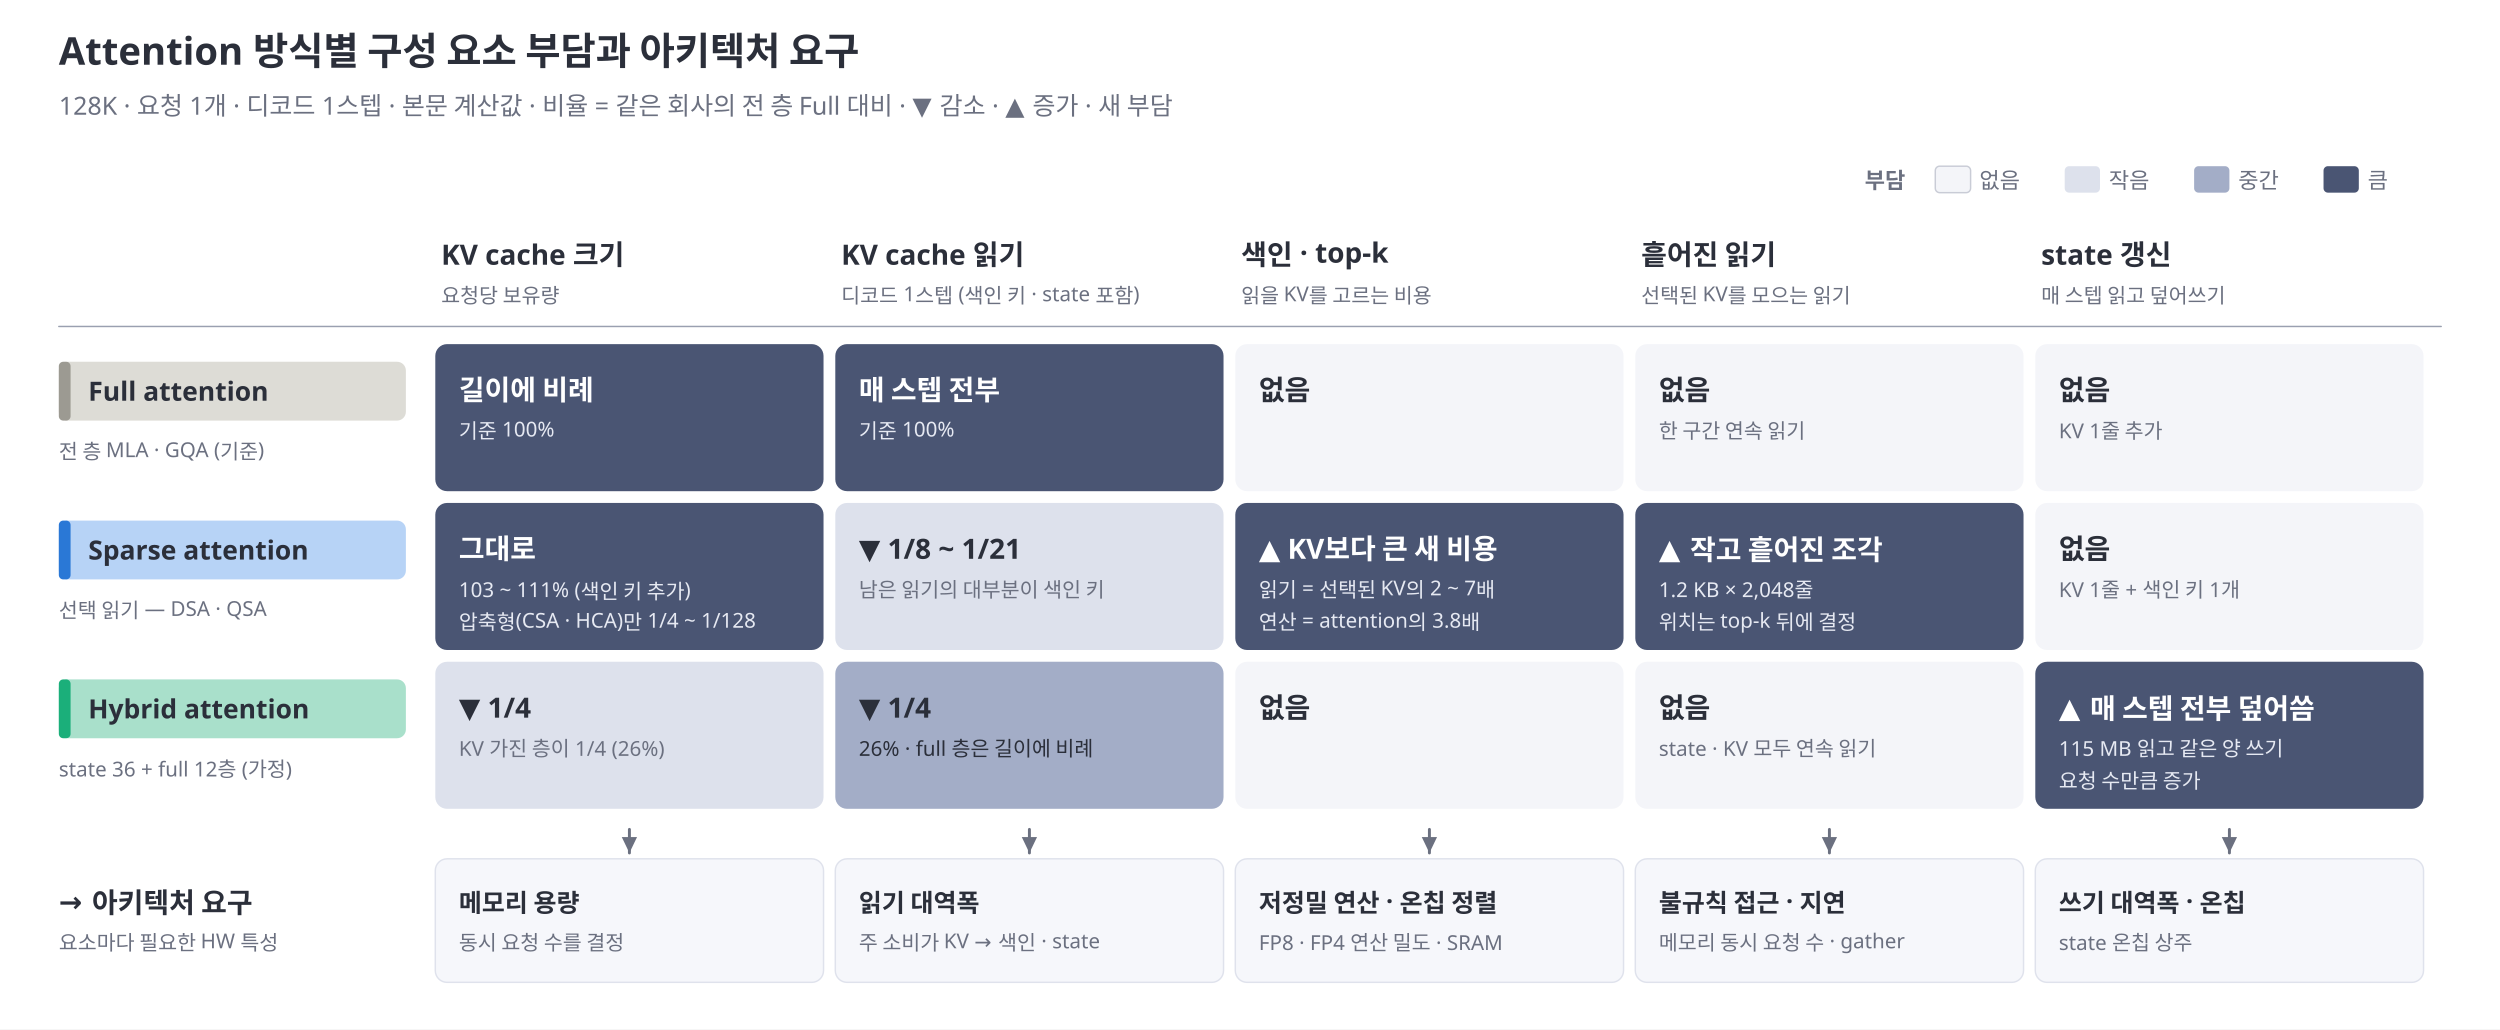
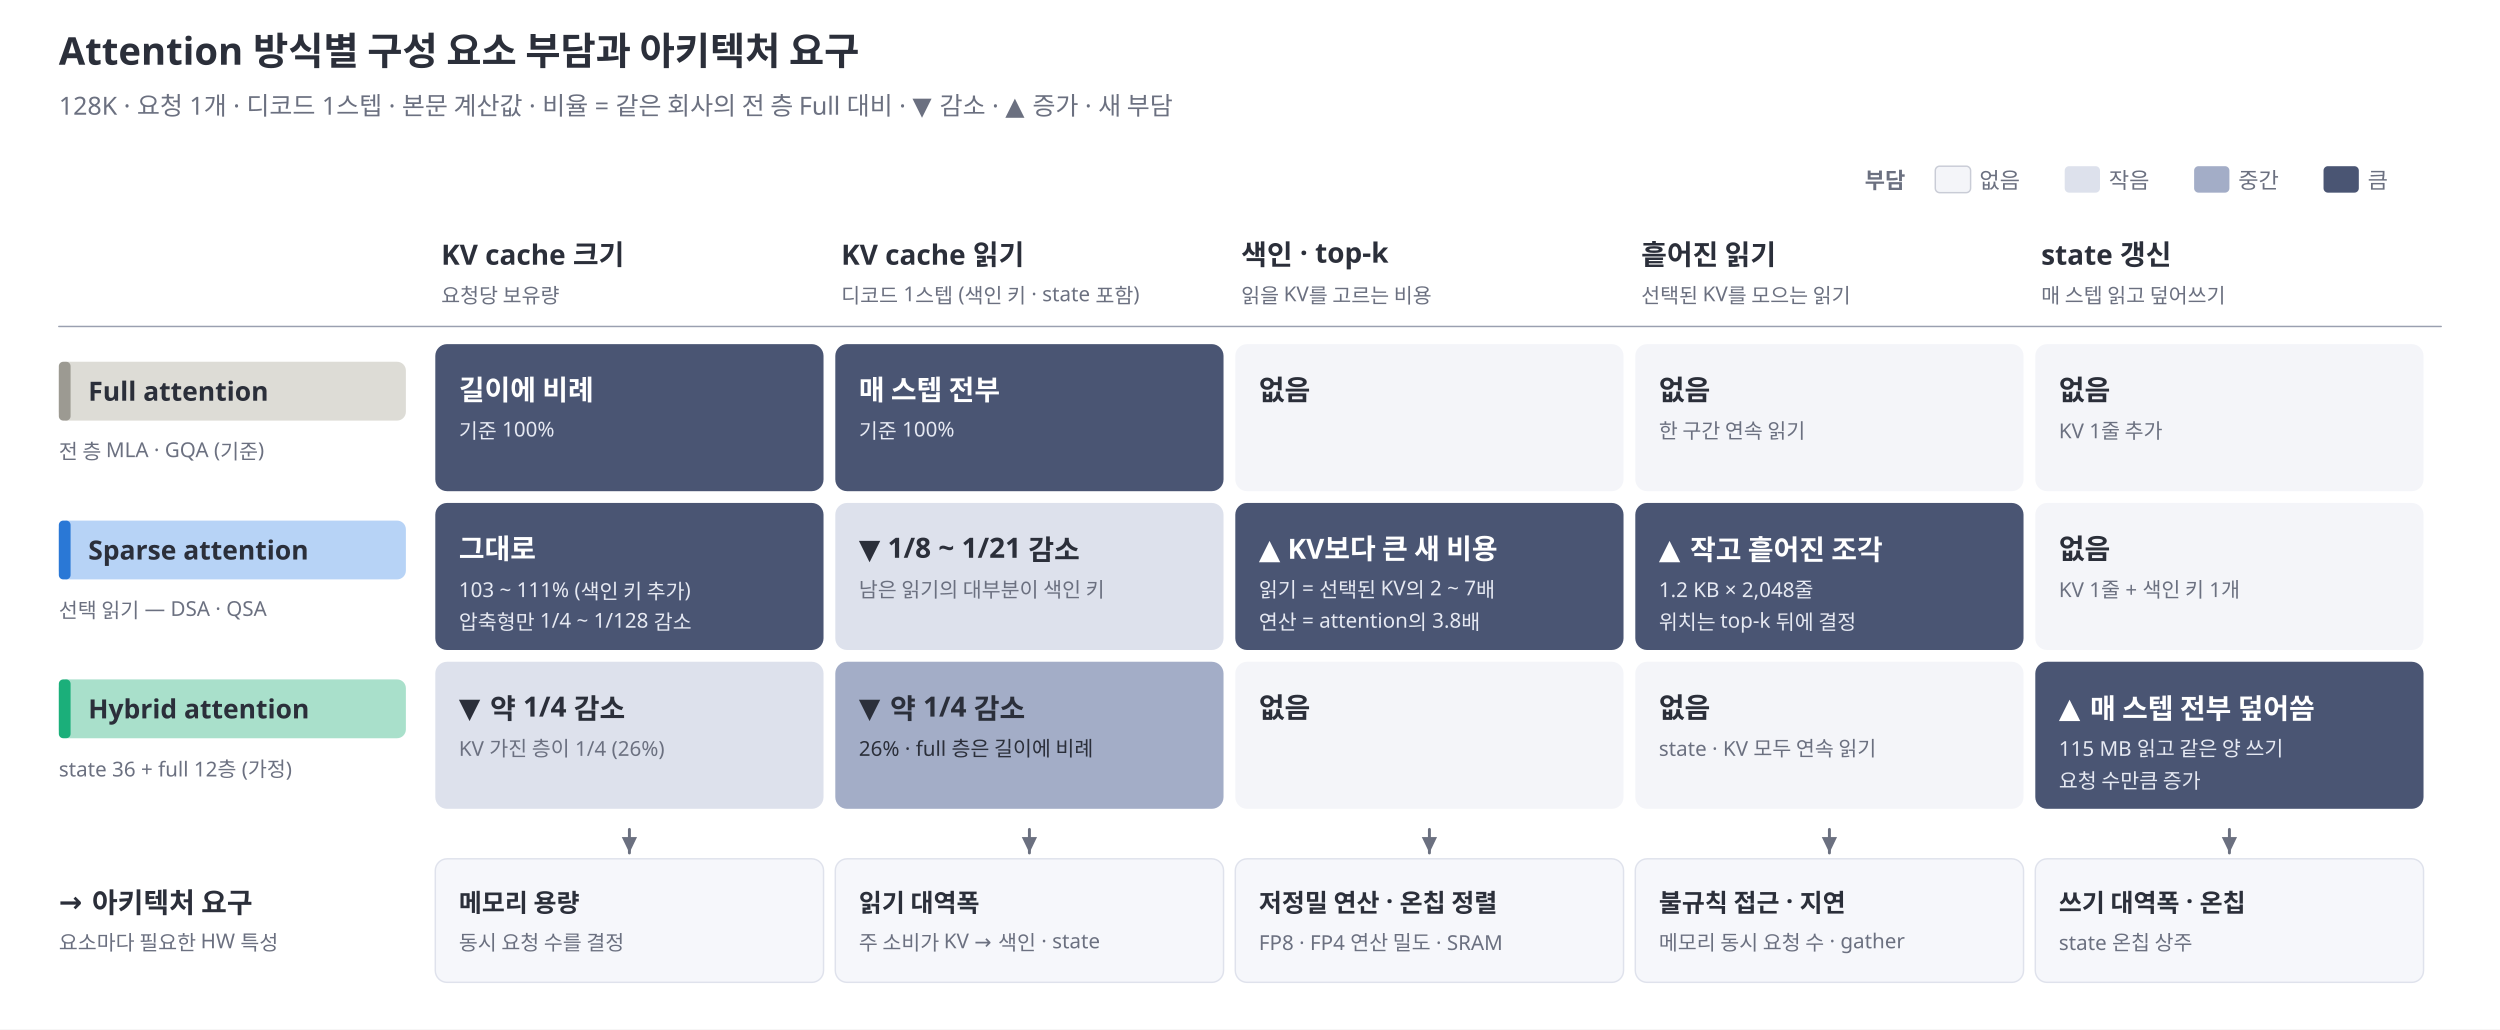
<svg xmlns="http://www.w3.org/2000/svg" viewBox="0 0 1700 700" width="1700" height="700">
  <rect width="100%" height="100%" fill="#ffffff" />
  <text x="40.0" y="44.0" font-family="'Noto Sans KR','Malgun Gothic',sans-serif" font-size="26" text-anchor="start" font-weight="700" fill="#2b2f3a">Attention 방식별 구성 요소 부담과 아키텍처 요구</text>
  <text x="40.0" y="78.0" font-family="'Noto Sans KR','Malgun Gothic',sans-serif" font-size="17" text-anchor="start" font-weight="400" fill="#6b7080">128K · 요청 1개 · 디코드 1스텝 · 본문 계산값 · 비율 = 같은 회사의 전 층 Full 대비 · ▼ 감소 · ▲ 증가 · 새 부담</text>
  <text x="1268.0" y="128.0" font-family="'Noto Sans KR','Malgun Gothic',sans-serif" font-size="15" text-anchor="start" font-weight="700" fill="#6b7080">부담</text>
  <rect x="1316.0" y="113.0" width="24.0" height="18.0" rx="3" fill="#f4f5f9" stroke="#c9ccd6" stroke-width="1" />
  <text x="1346.0" y="128.0" font-family="'Noto Sans KR','Malgun Gothic',sans-serif" font-size="15" text-anchor="start" font-weight="400" fill="#6b7080">없음</text>
  <rect x="1404.0" y="113.0" width="24.0" height="18.0" rx="3" fill="#dde1ec" stroke="none" stroke-width="1" />
  <text x="1434.0" y="128.0" font-family="'Noto Sans KR','Malgun Gothic',sans-serif" font-size="15" text-anchor="start" font-weight="400" fill="#6b7080">작음</text>
  <rect x="1492.0" y="113.0" width="24.0" height="18.0" rx="3" fill="#a3adc7" stroke="none" stroke-width="1" />
  <text x="1522.0" y="128.0" font-family="'Noto Sans KR','Malgun Gothic',sans-serif" font-size="15" text-anchor="start" font-weight="400" fill="#6b7080">중간</text>
  <rect x="1580.0" y="113.0" width="24.0" height="18.0" rx="3" fill="#4a5573" stroke="none" stroke-width="1" />
  <text x="1610.0" y="128.0" font-family="'Noto Sans KR','Malgun Gothic',sans-serif" font-size="15" text-anchor="start" font-weight="400" fill="#6b7080">큼</text>
  <text x="300.0" y="180.0" font-family="'Noto Sans KR','Malgun Gothic',sans-serif" font-size="19" text-anchor="start" font-weight="700" fill="#2b2f3a">KV cache 크기</text>
  <text x="300.0" y="206.0" font-family="'Noto Sans KR','Malgun Gothic',sans-serif" font-size="14" text-anchor="start" font-weight="400" fill="#6b7080">요청당 보유량</text>
  <text x="572.0" y="180.0" font-family="'Noto Sans KR','Malgun Gothic',sans-serif" font-size="19" text-anchor="start" font-weight="700" fill="#2b2f3a">KV cache 읽기</text>
  <text x="572.0" y="206.0" font-family="'Noto Sans KR','Malgun Gothic',sans-serif" font-size="14" text-anchor="start" font-weight="400" fill="#6b7080">디코드 1스텝 (색인 키 · state 포함)</text>
  <text x="844.0" y="180.0" font-family="'Noto Sans KR','Malgun Gothic',sans-serif" font-size="19" text-anchor="start" font-weight="700" fill="#2b2f3a">색인 · top-k</text>
  <text x="844.0" y="206.0" font-family="'Noto Sans KR','Malgun Gothic',sans-serif" font-size="14" text-anchor="start" font-weight="400" fill="#6b7080">읽을 KV를 고르는 비용</text>
  <text x="1116.0" y="180.0" font-family="'Noto Sans KR','Malgun Gothic',sans-serif" font-size="19" text-anchor="start" font-weight="700" fill="#2b2f3a">흩어진 읽기</text>
  <text x="1116.0" y="206.0" font-family="'Noto Sans KR','Malgun Gothic',sans-serif" font-size="14" text-anchor="start" font-weight="400" fill="#6b7080">선택된 KV를 모으는 읽기</text>
  <text x="1388.0" y="180.0" font-family="'Noto Sans KR','Malgun Gothic',sans-serif" font-size="19" text-anchor="start" font-weight="700" fill="#2b2f3a">state 갱신</text>
  <text x="1388.0" y="206.0" font-family="'Noto Sans KR','Malgun Gothic',sans-serif" font-size="14" text-anchor="start" font-weight="400" fill="#6b7080">매 스텝 읽고 덮어쓰기</text>
  <line x1="40.0" y1="222.0" x2="1660.0" y2="222.0" stroke="#9aa0b0" stroke-width="1" stroke-linecap="round" />
  <rect x="40.0" y="246.0" width="236.0" height="40.0" rx="6" fill="#dddcd6" stroke="none" stroke-width="1.5" />
  <rect x="40.0" y="246.0" width="8.0" height="40.0" rx="3" fill="#9c9a92" stroke="none" stroke-width="1.5" />
  <text x="60.0" y="272.5" font-family="'Noto Sans KR','Malgun Gothic',sans-serif" font-size="18" text-anchor="start" font-weight="700" fill="#2b2f3a">Full attention</text>
  <text x="40.0" y="312.0" font-family="'Noto Sans KR','Malgun Gothic',sans-serif" font-size="14" text-anchor="start" font-weight="400" fill="#6b7080">전 층 MLA · GQA (기준)</text>
  <rect x="296.0" y="234.0" width="264.0" height="100.0" rx="8" fill="#4a5573" stroke="none" stroke-width="1.5" />
  <text x="312.0" y="272.0" font-family="'Noto Sans KR','Malgun Gothic',sans-serif" font-size="19" text-anchor="start" font-weight="700" fill="#ffffff">길이에 비례</text>
  <text x="312.0" y="298.0" font-family="'Noto Sans KR','Malgun Gothic',sans-serif" font-size="14" text-anchor="start" font-weight="400" fill="#e6e9f2">기준 100%</text>
  <rect x="568.0" y="234.0" width="264.0" height="100.0" rx="8" fill="#4a5573" stroke="none" stroke-width="1.5" />
  <text x="584.0" y="272.0" font-family="'Noto Sans KR','Malgun Gothic',sans-serif" font-size="19" text-anchor="start" font-weight="700" fill="#ffffff">매 스텝 전부</text>
  <text x="584.0" y="298.0" font-family="'Noto Sans KR','Malgun Gothic',sans-serif" font-size="14" text-anchor="start" font-weight="400" fill="#e6e9f2">기준 100%</text>
  <rect x="840.0" y="234.0" width="264.0" height="100.0" rx="8" fill="#f4f5f9" stroke="none" stroke-width="1.5" />
  <text x="856.0" y="272.0" font-family="'Noto Sans KR','Malgun Gothic',sans-serif" font-size="19" text-anchor="start" font-weight="700" fill="#2b2f3a">없음</text>
  <rect x="1112.0" y="234.0" width="264.0" height="100.0" rx="8" fill="#f4f5f9" stroke="none" stroke-width="1.5" />
  <text x="1128.0" y="272.0" font-family="'Noto Sans KR','Malgun Gothic',sans-serif" font-size="19" text-anchor="start" font-weight="700" fill="#2b2f3a">없음</text>
  <text x="1128.0" y="298.0" font-family="'Noto Sans KR','Malgun Gothic',sans-serif" font-size="14" text-anchor="start" font-weight="400" fill="#6b7080">한 구간 연속 읽기</text>
  <rect x="1384.0" y="234.0" width="264.0" height="100.0" rx="8" fill="#f4f5f9" stroke="none" stroke-width="1.5" />
  <text x="1400.0" y="272.0" font-family="'Noto Sans KR','Malgun Gothic',sans-serif" font-size="19" text-anchor="start" font-weight="700" fill="#2b2f3a">없음</text>
  <text x="1400.0" y="298.0" font-family="'Noto Sans KR','Malgun Gothic',sans-serif" font-size="14" text-anchor="start" font-weight="400" fill="#6b7080">KV 1줄 추가</text>
  <rect x="40.0" y="354.0" width="236.0" height="40.0" rx="6" fill="#b7d3f6" stroke="none" stroke-width="1.5" />
  <rect x="40.0" y="354.0" width="8.0" height="40.0" rx="3" fill="#2a78d6" stroke="none" stroke-width="1.5" />
  <text x="60.0" y="380.5" font-family="'Noto Sans KR','Malgun Gothic',sans-serif" font-size="18" text-anchor="start" font-weight="700" fill="#2b2f3a">Sparse attention</text>
  <text x="40.0" y="420.0" font-family="'Noto Sans KR','Malgun Gothic',sans-serif" font-size="14" text-anchor="start" font-weight="400" fill="#6b7080">선택 읽기 — DSA · QSA</text>
  <rect x="296.0" y="342.0" width="264.0" height="100.0" rx="8" fill="#4a5573" stroke="none" stroke-width="1.5" />
  <text x="312.0" y="380.0" font-family="'Noto Sans KR','Malgun Gothic',sans-serif" font-size="19" text-anchor="start" font-weight="700" fill="#ffffff">그대로</text>
  <text x="312.0" y="406.0" font-family="'Noto Sans KR','Malgun Gothic',sans-serif" font-size="14" text-anchor="start" font-weight="400" fill="#e6e9f2">103 ~ 111% (색인 키 추가)</text>
-   <text x="312.0" y="428.0" font-family="'Noto Sans KR','Malgun Gothic',sans-serif" font-size="14" text-anchor="start" font-weight="400" fill="#e6e9f2">압축형(CSA · HCA)만 1/4 ~ 1/128</text>
+   <text x="312.0" y="428.0" font-family="'Noto Sans KR','Malgun Gothic',sans-serif" font-size="14" text-anchor="start" font-weight="400" fill="#e6e9f2">압축형만 1/4 ~ 1/128 감소</text>
  <rect x="568.0" y="342.0" width="264.0" height="100.0" rx="8" fill="#dde1ec" stroke="none" stroke-width="1.5" />
-   <text x="584.0" y="380.0" font-family="'Noto Sans KR','Malgun Gothic',sans-serif" font-size="19" text-anchor="start" font-weight="700" fill="#2b2f3a">▼ 1/8 ~ 1/21</text>
+   <text x="584.0" y="380.0" font-family="'Noto Sans KR','Malgun Gothic',sans-serif" font-size="19" text-anchor="start" font-weight="700" fill="#2b2f3a">▼ 1/8 ~ 1/21 감소</text>
  <text x="584.0" y="406.0" font-family="'Noto Sans KR','Malgun Gothic',sans-serif" font-size="14" text-anchor="start" font-weight="400" fill="#6b7080">남은 읽기의 대부분이 색인 키</text>
  <rect x="840.0" y="342.0" width="264.0" height="100.0" rx="8" fill="#4a5573" stroke="none" stroke-width="1.5" />
  <text x="856.0" y="380.0" font-family="'Noto Sans KR','Malgun Gothic',sans-serif" font-size="19" text-anchor="start" font-weight="700" fill="#ffffff">▲ KV보다 큰 새 비용</text>
  <text x="856.0" y="406.0" font-family="'Noto Sans KR','Malgun Gothic',sans-serif" font-size="14" text-anchor="start" font-weight="400" fill="#e6e9f2">읽기 = 선택된 KV의 2 ~ 7배</text>
  <text x="856.0" y="428.0" font-family="'Noto Sans KR','Malgun Gothic',sans-serif" font-size="14" text-anchor="start" font-weight="400" fill="#e6e9f2">연산 = attention의 3.8배</text>
  <rect x="1112.0" y="342.0" width="264.0" height="100.0" rx="8" fill="#4a5573" stroke="none" stroke-width="1.5" />
  <text x="1128.0" y="380.0" font-family="'Noto Sans KR','Malgun Gothic',sans-serif" font-size="19" text-anchor="start" font-weight="700" fill="#ffffff">▲ 작고 흩어진 조각</text>
  <text x="1128.0" y="406.0" font-family="'Noto Sans KR','Malgun Gothic',sans-serif" font-size="14" text-anchor="start" font-weight="400" fill="#e6e9f2">1.2 KB × 2,048줄</text>
  <text x="1128.0" y="428.0" font-family="'Noto Sans KR','Malgun Gothic',sans-serif" font-size="14" text-anchor="start" font-weight="400" fill="#e6e9f2">위치는 top-k 뒤에 결정</text>
  <rect x="1384.0" y="342.0" width="264.0" height="100.0" rx="8" fill="#f4f5f9" stroke="none" stroke-width="1.5" />
  <text x="1400.0" y="380.0" font-family="'Noto Sans KR','Malgun Gothic',sans-serif" font-size="19" text-anchor="start" font-weight="700" fill="#2b2f3a">없음</text>
  <text x="1400.0" y="406.0" font-family="'Noto Sans KR','Malgun Gothic',sans-serif" font-size="14" text-anchor="start" font-weight="400" fill="#6b7080">KV 1줄 + 색인 키 1개</text>
  <rect x="40.0" y="462.0" width="236.0" height="40.0" rx="6" fill="#a9e0cb" stroke="none" stroke-width="1.5" />
  <rect x="40.0" y="462.0" width="8.0" height="40.0" rx="3" fill="#1baf7a" stroke="none" stroke-width="1.5" />
  <text x="60.0" y="488.5" font-family="'Noto Sans KR','Malgun Gothic',sans-serif" font-size="18" text-anchor="start" font-weight="700" fill="#2b2f3a">Hybrid attention</text>
  <text x="40.0" y="528.0" font-family="'Noto Sans KR','Malgun Gothic',sans-serif" font-size="14" text-anchor="start" font-weight="400" fill="#6b7080">state 36 + full 12층 (가정)</text>
  <rect x="296.0" y="450.0" width="264.0" height="100.0" rx="8" fill="#dde1ec" stroke="none" stroke-width="1.5" />
-   <text x="312.0" y="488.0" font-family="'Noto Sans KR','Malgun Gothic',sans-serif" font-size="19" text-anchor="start" font-weight="700" fill="#2b2f3a">▼ 1/4</text>
+   <text x="312.0" y="488.0" font-family="'Noto Sans KR','Malgun Gothic',sans-serif" font-size="19" text-anchor="start" font-weight="700" fill="#2b2f3a">▼ 약 1/4 감소</text>
  <text x="312.0" y="514.0" font-family="'Noto Sans KR','Malgun Gothic',sans-serif" font-size="14" text-anchor="start" font-weight="400" fill="#6b7080">KV 가진 층이 1/4 (26%)</text>
  <rect x="568.0" y="450.0" width="264.0" height="100.0" rx="8" fill="#a3adc7" stroke="none" stroke-width="1.5" />
-   <text x="584.0" y="488.0" font-family="'Noto Sans KR','Malgun Gothic',sans-serif" font-size="19" text-anchor="start" font-weight="700" fill="#2b2f3a">▼ 1/4</text>
+   <text x="584.0" y="488.0" font-family="'Noto Sans KR','Malgun Gothic',sans-serif" font-size="19" text-anchor="start" font-weight="700" fill="#2b2f3a">▼ 약 1/4 감소</text>
  <text x="584.0" y="514.0" font-family="'Noto Sans KR','Malgun Gothic',sans-serif" font-size="14" text-anchor="start" font-weight="400" fill="#2b2f3a">26% · full 층은 길이에 비례</text>
  <rect x="840.0" y="450.0" width="264.0" height="100.0" rx="8" fill="#f4f5f9" stroke="none" stroke-width="1.5" />
  <text x="856.0" y="488.0" font-family="'Noto Sans KR','Malgun Gothic',sans-serif" font-size="19" text-anchor="start" font-weight="700" fill="#2b2f3a">없음</text>
  <rect x="1112.0" y="450.0" width="264.0" height="100.0" rx="8" fill="#f4f5f9" stroke="none" stroke-width="1.5" />
  <text x="1128.0" y="488.0" font-family="'Noto Sans KR','Malgun Gothic',sans-serif" font-size="19" text-anchor="start" font-weight="700" fill="#2b2f3a">없음</text>
  <text x="1128.0" y="514.0" font-family="'Noto Sans KR','Malgun Gothic',sans-serif" font-size="14" text-anchor="start" font-weight="400" fill="#6b7080">state · KV 모두 연속 읽기</text>
  <rect x="1384.0" y="450.0" width="264.0" height="100.0" rx="8" fill="#4a5573" stroke="none" stroke-width="1.5" />
  <text x="1400.0" y="488.0" font-family="'Noto Sans KR','Malgun Gothic',sans-serif" font-size="19" text-anchor="start" font-weight="700" fill="#ffffff">▲ 매 스텝 전부 덮어씀</text>
  <text x="1400.0" y="514.0" font-family="'Noto Sans KR','Malgun Gothic',sans-serif" font-size="14" text-anchor="start" font-weight="400" fill="#e6e9f2">115 MB 읽고 같은 양 쓰기</text>
  <text x="1400.0" y="536.0" font-family="'Noto Sans KR','Malgun Gothic',sans-serif" font-size="14" text-anchor="start" font-weight="400" fill="#e6e9f2">요청 수만큼 증가</text>
  <text x="40.0" y="620.0" font-family="'Noto Sans KR','Malgun Gothic',sans-serif" font-size="19" text-anchor="start" font-weight="700" fill="#2b2f3a">→ 아키텍처 요구</text>
  <text x="40.0" y="646.0" font-family="'Noto Sans KR','Malgun Gothic',sans-serif" font-size="14" text-anchor="start" font-weight="400" fill="#6b7080">요소마다 필요한 HW 특성</text>
  <line x1="428.0" y1="564.0" x2="428.0" y2="580.0" stroke="#6b7080" stroke-width="2" stroke-linecap="round" />
  <polygon points="428.0,580.0 422.8,569.2 433.2,569.2" fill="#6b7080" />
  <rect x="296.0" y="584.0" width="264.0" height="84.0" rx="8" fill="#f6f7fb" stroke="#dfe2ec" stroke-width="1" />
  <text x="312.0" y="620.0" font-family="'Noto Sans KR','Malgun Gothic',sans-serif" font-size="17" text-anchor="start" font-weight="700" fill="#2b2f3a">메모리 용량</text>
  <text x="312.0" y="646.0" font-family="'Noto Sans KR','Malgun Gothic',sans-serif" font-size="14" text-anchor="start" font-weight="400" fill="#6b7080">동시 요청 수를 결정</text>
  <line x1="700.0" y1="564.0" x2="700.0" y2="580.0" stroke="#6b7080" stroke-width="2" stroke-linecap="round" />
  <polygon points="700.0,580.0 694.8,569.2 705.2,569.2" fill="#6b7080" />
  <rect x="568.0" y="584.0" width="264.0" height="84.0" rx="8" fill="#f6f7fb" stroke="#dfe2ec" stroke-width="1" />
  <text x="584.0" y="620.0" font-family="'Noto Sans KR','Malgun Gothic',sans-serif" font-size="17" text-anchor="start" font-weight="700" fill="#2b2f3a">읽기 대역폭</text>
  <text x="584.0" y="646.0" font-family="'Noto Sans KR','Malgun Gothic',sans-serif" font-size="14" text-anchor="start" font-weight="400" fill="#6b7080">주 소비가 KV → 색인 · state</text>
  <line x1="972.0" y1="564.0" x2="972.0" y2="580.0" stroke="#6b7080" stroke-width="2" stroke-linecap="round" />
  <polygon points="972.0,580.0 966.8,569.2 977.2,569.2" fill="#6b7080" />
  <rect x="840.0" y="584.0" width="264.0" height="84.0" rx="8" fill="#f6f7fb" stroke="#dfe2ec" stroke-width="1" />
  <text x="856.0" y="620.0" font-family="'Noto Sans KR','Malgun Gothic',sans-serif" font-size="17" text-anchor="start" font-weight="700" fill="#2b2f3a">저정밀 연산 · 온칩 정렬</text>
  <text x="856.0" y="646.0" font-family="'Noto Sans KR','Malgun Gothic',sans-serif" font-size="14" text-anchor="start" font-weight="400" fill="#6b7080">FP8 · FP4 연산 밀도 · SRAM</text>
  <line x1="1244.0" y1="564.0" x2="1244.0" y2="580.0" stroke="#6b7080" stroke-width="2" stroke-linecap="round" />
  <polygon points="1244.0,580.0 1238.8,569.2 1249.2,569.2" fill="#6b7080" />
  <rect x="1112.0" y="584.0" width="264.0" height="84.0" rx="8" fill="#f6f7fb" stroke="#dfe2ec" stroke-width="1" />
  <text x="1128.0" y="620.0" font-family="'Noto Sans KR','Malgun Gothic',sans-serif" font-size="17" text-anchor="start" font-weight="700" fill="#2b2f3a">불규칙 접근 · 지연</text>
  <text x="1128.0" y="646.0" font-family="'Noto Sans KR','Malgun Gothic',sans-serif" font-size="14" text-anchor="start" font-weight="400" fill="#6b7080">메모리 동시 요청 수 · gather</text>
  <line x1="1516.0" y1="564.0" x2="1516.0" y2="580.0" stroke="#6b7080" stroke-width="2" stroke-linecap="round" />
  <polygon points="1516.0,580.0 1510.8,569.2 1521.2,569.2" fill="#6b7080" />
  <rect x="1384.0" y="584.0" width="264.0" height="84.0" rx="8" fill="#f6f7fb" stroke="#dfe2ec" stroke-width="1" />
  <text x="1400.0" y="620.0" font-family="'Noto Sans KR','Malgun Gothic',sans-serif" font-size="17" text-anchor="start" font-weight="700" fill="#2b2f3a">쓰기 대역폭 · 온칩</text>
  <text x="1400.0" y="646.0" font-family="'Noto Sans KR','Malgun Gothic',sans-serif" font-size="14" text-anchor="start" font-weight="400" fill="#6b7080">state 온칩 상주</text>
</svg>
